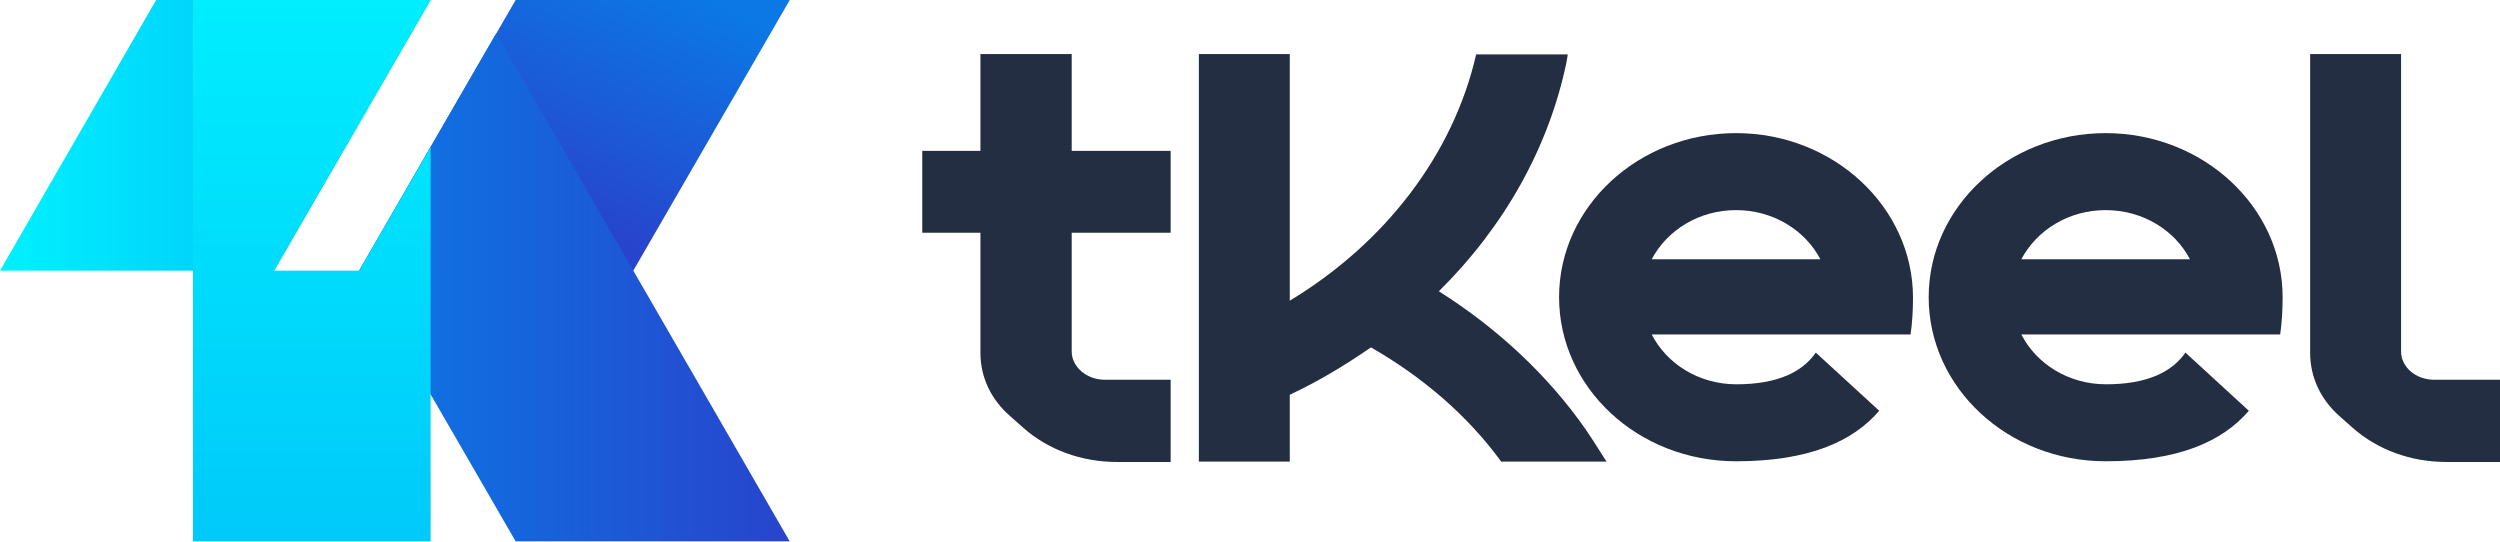
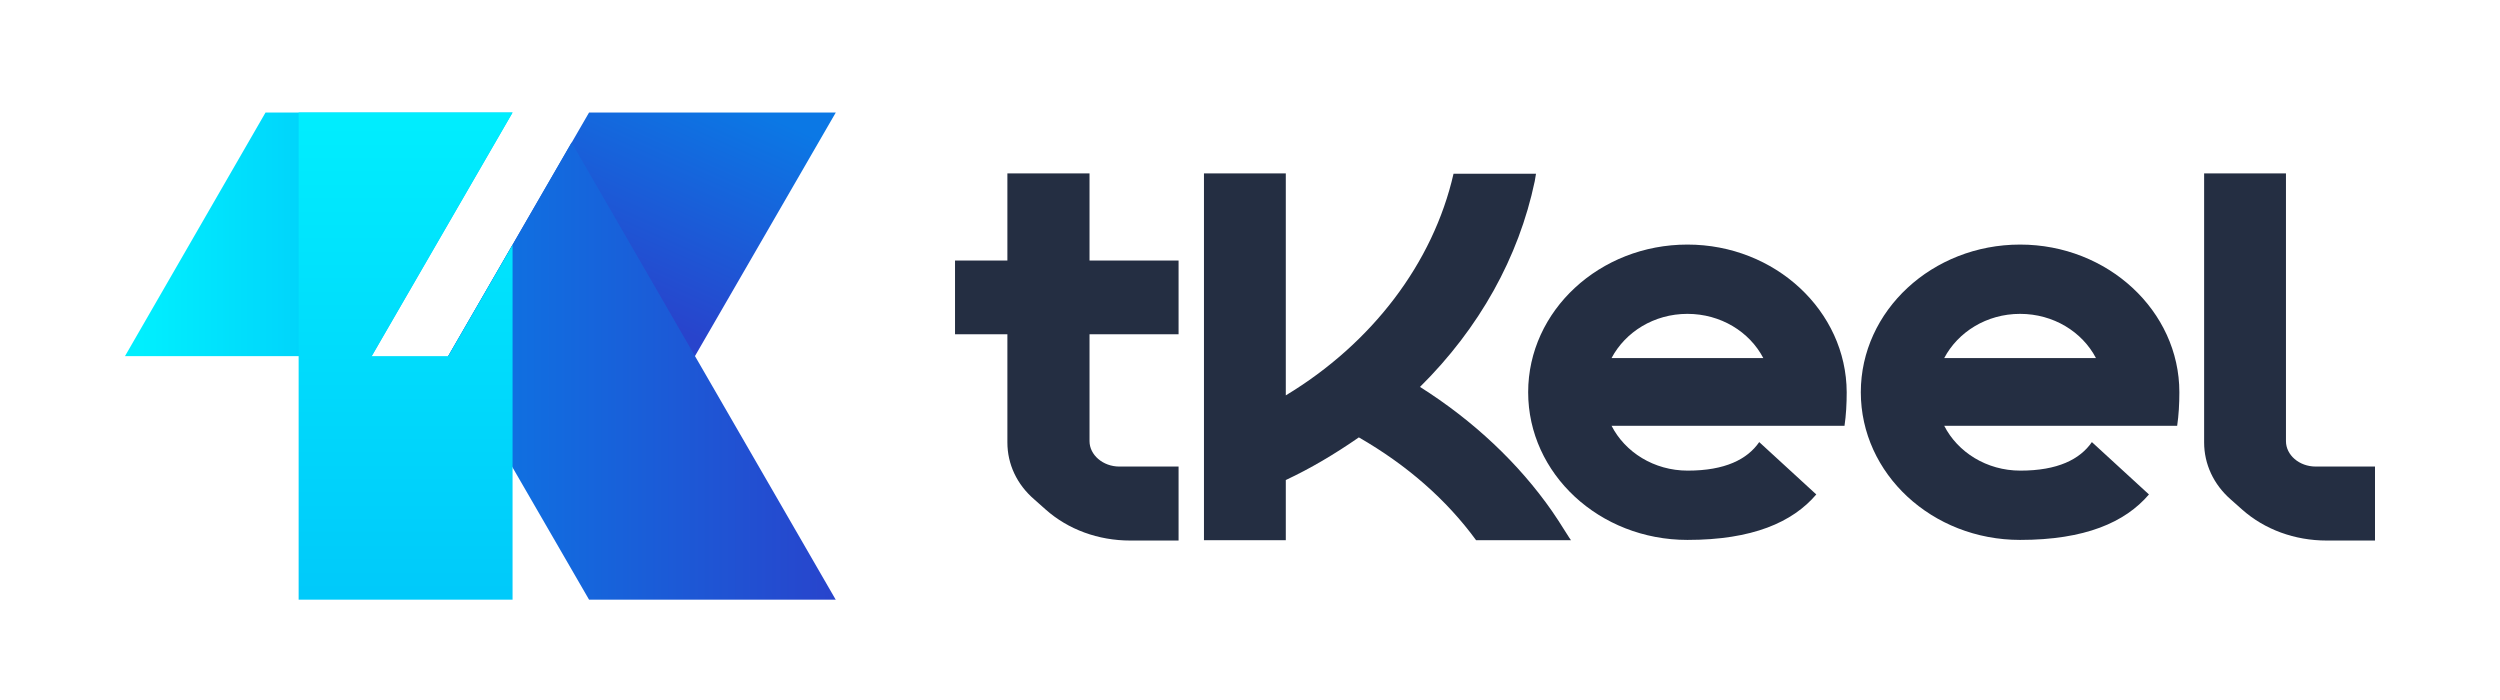
- <svg xmlns="http://www.w3.org/2000/svg" width="180" height="39" viewBox="0 0 180 39" fill="none">
-   <path d="M124.995 9.585C117.972 9.585 112.253 14.877 112.253 21.398C112.253 27.92 117.947 33.212 124.995 33.212C130.187 33.212 133.397 31.808 135.303 29.575L130.738 25.387C129.785 26.766 128.005 27.669 125.02 27.669C122.311 27.669 120.003 26.189 118.925 24.082H131.391H137.235H137.561C137.686 23.229 137.736 22.326 137.736 21.398C137.711 14.902 132.018 9.585 124.995 9.585ZM118.925 18.665C120.028 16.583 122.311 15.128 124.995 15.128C127.653 15.128 129.961 16.558 131.065 18.665H118.925Z" fill="#242E42" />
-   <path d="M77.138 3.891H70.591V10.864H66.403V16.758H70.591V25.412C70.591 27.142 71.344 28.773 72.748 29.977L73.651 30.779C75.457 32.385 77.865 33.262 80.424 33.262H84.286V27.343H79.546C78.241 27.343 77.163 26.415 77.163 25.311V16.758H84.286V10.864H77.163V3.891H77.138Z" fill="#242E42" />
-   <path d="M175.259 27.343C173.93 27.343 172.877 26.415 172.877 25.311V3.891H166.33V25.412C166.33 27.142 167.083 28.773 168.462 29.977L169.365 30.779C171.171 32.385 173.579 33.262 176.137 33.262H180V27.343H175.259Z" fill="#242E42" />
-   <path d="M114.159 30.905C111.5 27.092 107.889 23.681 103.599 20.972C108.34 16.282 111.5 10.613 112.78 4.518L112.88 3.916H112.303H106.283C104.653 11.065 99.762 17.486 92.864 21.649V3.891H86.318V33.237H92.864V28.422C94.846 27.493 96.752 26.365 98.708 25.01C102.546 27.218 105.706 29.977 108.089 33.237H114.786H115.689C115.639 33.237 114.761 31.757 114.159 30.905Z" fill="#242E42" />
-   <path d="M151.607 9.585C144.584 9.585 138.865 14.877 138.865 21.398C138.865 27.92 144.559 33.212 151.607 33.212C156.799 33.212 160.009 31.808 161.916 29.575L157.351 25.387C156.398 26.766 154.617 27.669 151.632 27.669C148.923 27.669 146.616 26.189 145.537 24.082H158.003H163.847H164.173C164.298 23.229 164.349 22.326 164.349 21.398C164.349 14.902 158.63 9.585 151.607 9.585ZM145.537 18.665C146.641 16.583 148.923 15.128 151.607 15.128C154.266 15.128 156.573 16.558 157.677 18.665H145.537Z" fill="#242E42" />
-   <path d="M11.243 0L0 19.488H19.737L31.005 0H11.243Z" fill="url(#paint0_linear_12059_93027)" />
-   <path d="M37.126 0L25.858 19.488H45.596L56.864 0H37.126Z" fill="url(#paint1_linear_12059_93027)" />
-   <path d="M56.814 38.9L35.727 2.398L25.858 19.488L25.908 19.587L37.126 38.975H56.864L56.814 38.9Z" fill="url(#paint2_linear_12059_93027)" />
-   <path d="M13.891 38.975V0H31.005L19.737 19.488H25.858L31.005 10.586V38.975H13.891Z" fill="url(#paint3_linear_12059_93027)" />
+ <svg xmlns="http://www.w3.org/2000/svg" width="200" height="56" viewBox="0 0 200 56" fill="none">
+   <path d="M80.591 13.872V20.845H76.402V26.739H80.591V35.392C80.591 37.123 81.343 38.754 82.748 39.958L83.651 40.76C85.457 42.365 87.865 43.243 90.423 43.243H94.286V37.324H89.545C88.241 37.324 87.162 36.396 87.162 35.292V26.739H94.286V20.845H87.162V13.872H80.591Z" fill="#242E42" />
+   <path fill-rule="evenodd" clip-rule="evenodd" d="M134.994 19.566C127.971 19.566 122.253 24.858 122.253 31.379C122.253 37.901 127.946 43.193 134.994 43.193C140.186 43.193 143.397 41.788 145.303 39.556L140.738 35.367C139.785 36.747 138.004 37.65 135.02 37.65C132.311 37.65 130.003 36.17 128.924 34.063H147.561C147.686 33.21 147.736 32.307 147.736 31.379C147.711 24.883 142.017 19.566 134.994 19.566ZM128.924 28.645C130.028 26.564 132.311 25.109 134.994 25.109C137.653 25.109 139.961 26.538 141.064 28.645H128.924Z" fill="#242E42" />
+   <path d="M182.877 35.292C182.877 36.396 183.93 37.324 185.259 37.324H190V43.243H186.137C183.579 43.243 181.171 42.365 179.365 40.76L178.462 39.958C177.083 38.754 176.33 37.123 176.33 35.392V13.872H182.877V35.292Z" fill="#242E42" />
+   <path d="M124.159 40.886C121.5 37.073 117.888 33.662 113.599 30.953C118.34 26.263 121.5 20.594 122.779 14.499L122.88 13.897H116.283C114.653 21.045 109.762 27.466 102.864 31.63V13.872H96.317V43.218H102.864V38.402C104.845 37.474 106.752 36.346 108.708 34.991C112.546 37.199 115.706 39.958 118.089 43.218H125.689C125.665 43.218 125.458 42.891 125.183 42.455C124.874 41.965 124.478 41.337 124.159 40.886Z" fill="#242E42" />
+   <path fill-rule="evenodd" clip-rule="evenodd" d="M148.865 31.379C148.865 24.858 154.584 19.566 161.607 19.566C168.63 19.566 174.349 24.883 174.349 31.379C174.349 32.307 174.298 33.21 174.173 34.063H155.537C156.615 36.17 158.923 37.65 161.632 37.65C164.617 37.65 166.398 36.747 167.351 35.367L171.916 39.556C170.009 41.788 166.799 43.193 161.607 43.193C154.559 43.193 148.865 37.901 148.865 31.379ZM161.607 25.109C158.923 25.109 156.64 26.564 155.537 28.645H167.677C166.573 26.538 164.266 25.109 161.607 25.109Z" fill="#242E42" />
+   <path d="M21.243 9L10 28.488H29.737L41.005 9H21.243Z" fill="url(#paint0_linear_11670_92619)" />
+   <path d="M47.126 9L35.858 28.488H55.596L66.864 9H47.126Z" fill="url(#paint1_linear_11670_92619)" />
+   <path d="M66.814 47.9L45.727 11.399L35.858 28.488L35.908 28.587L47.126 47.975H66.864L66.814 47.9Z" fill="url(#paint2_linear_11670_92619)" />
+   <path d="M23.891 47.975V9H41.005L29.737 28.488H35.858L41.005 19.586V47.975H23.891Z" fill="url(#paint3_linear_11670_92619)" />
  <defs>
-     <linearGradient id="paint0_linear_12059_93027" x1="1.288" y1="9.748" x2="19.283" y2="9.748" gradientUnits="userSpaceOnUse">
+     <linearGradient id="paint0_linear_11670_92619" x1="11.288" y1="18.748" x2="29.283" y2="18.748" gradientUnits="userSpaceOnUse">
      <stop stop-color="#00EFFE" />
      <stop offset="0.999" stop-color="#00CAFA" />
    </linearGradient>
-     <linearGradient id="paint1_linear_12059_93027" x1="47.275" y1="-1.62" x2="39.697" y2="15.342" gradientUnits="userSpaceOnUse">
+     <linearGradient id="paint1_linear_11670_92619" x1="57.275" y1="7.38" x2="49.697" y2="24.342" gradientUnits="userSpaceOnUse">
      <stop stop-color="#0B78E5" />
      <stop offset="1" stop-color="#2844CC" />
    </linearGradient>
-     <linearGradient id="paint2_linear_12059_93027" x1="25.864" y1="20.691" x2="56.857" y2="20.691" gradientUnits="userSpaceOnUse">
+     <linearGradient id="paint2_linear_11670_92619" x1="35.864" y1="29.691" x2="66.857" y2="29.691" gradientUnits="userSpaceOnUse">
      <stop stop-color="#0B78E5" />
      <stop offset="1" stop-color="#2844CC" />
    </linearGradient>
-     <linearGradient id="paint3_linear_12059_93027" x1="22.444" y1="-1.165" x2="22.444" y2="38.452" gradientUnits="userSpaceOnUse">
+     <linearGradient id="paint3_linear_11670_92619" x1="32.444" y1="7.835" x2="32.444" y2="47.452" gradientUnits="userSpaceOnUse">
      <stop stop-color="#00EFFE" />
      <stop offset="0.999" stop-color="#00CAFA" />
    </linearGradient>
  </defs>
</svg>
